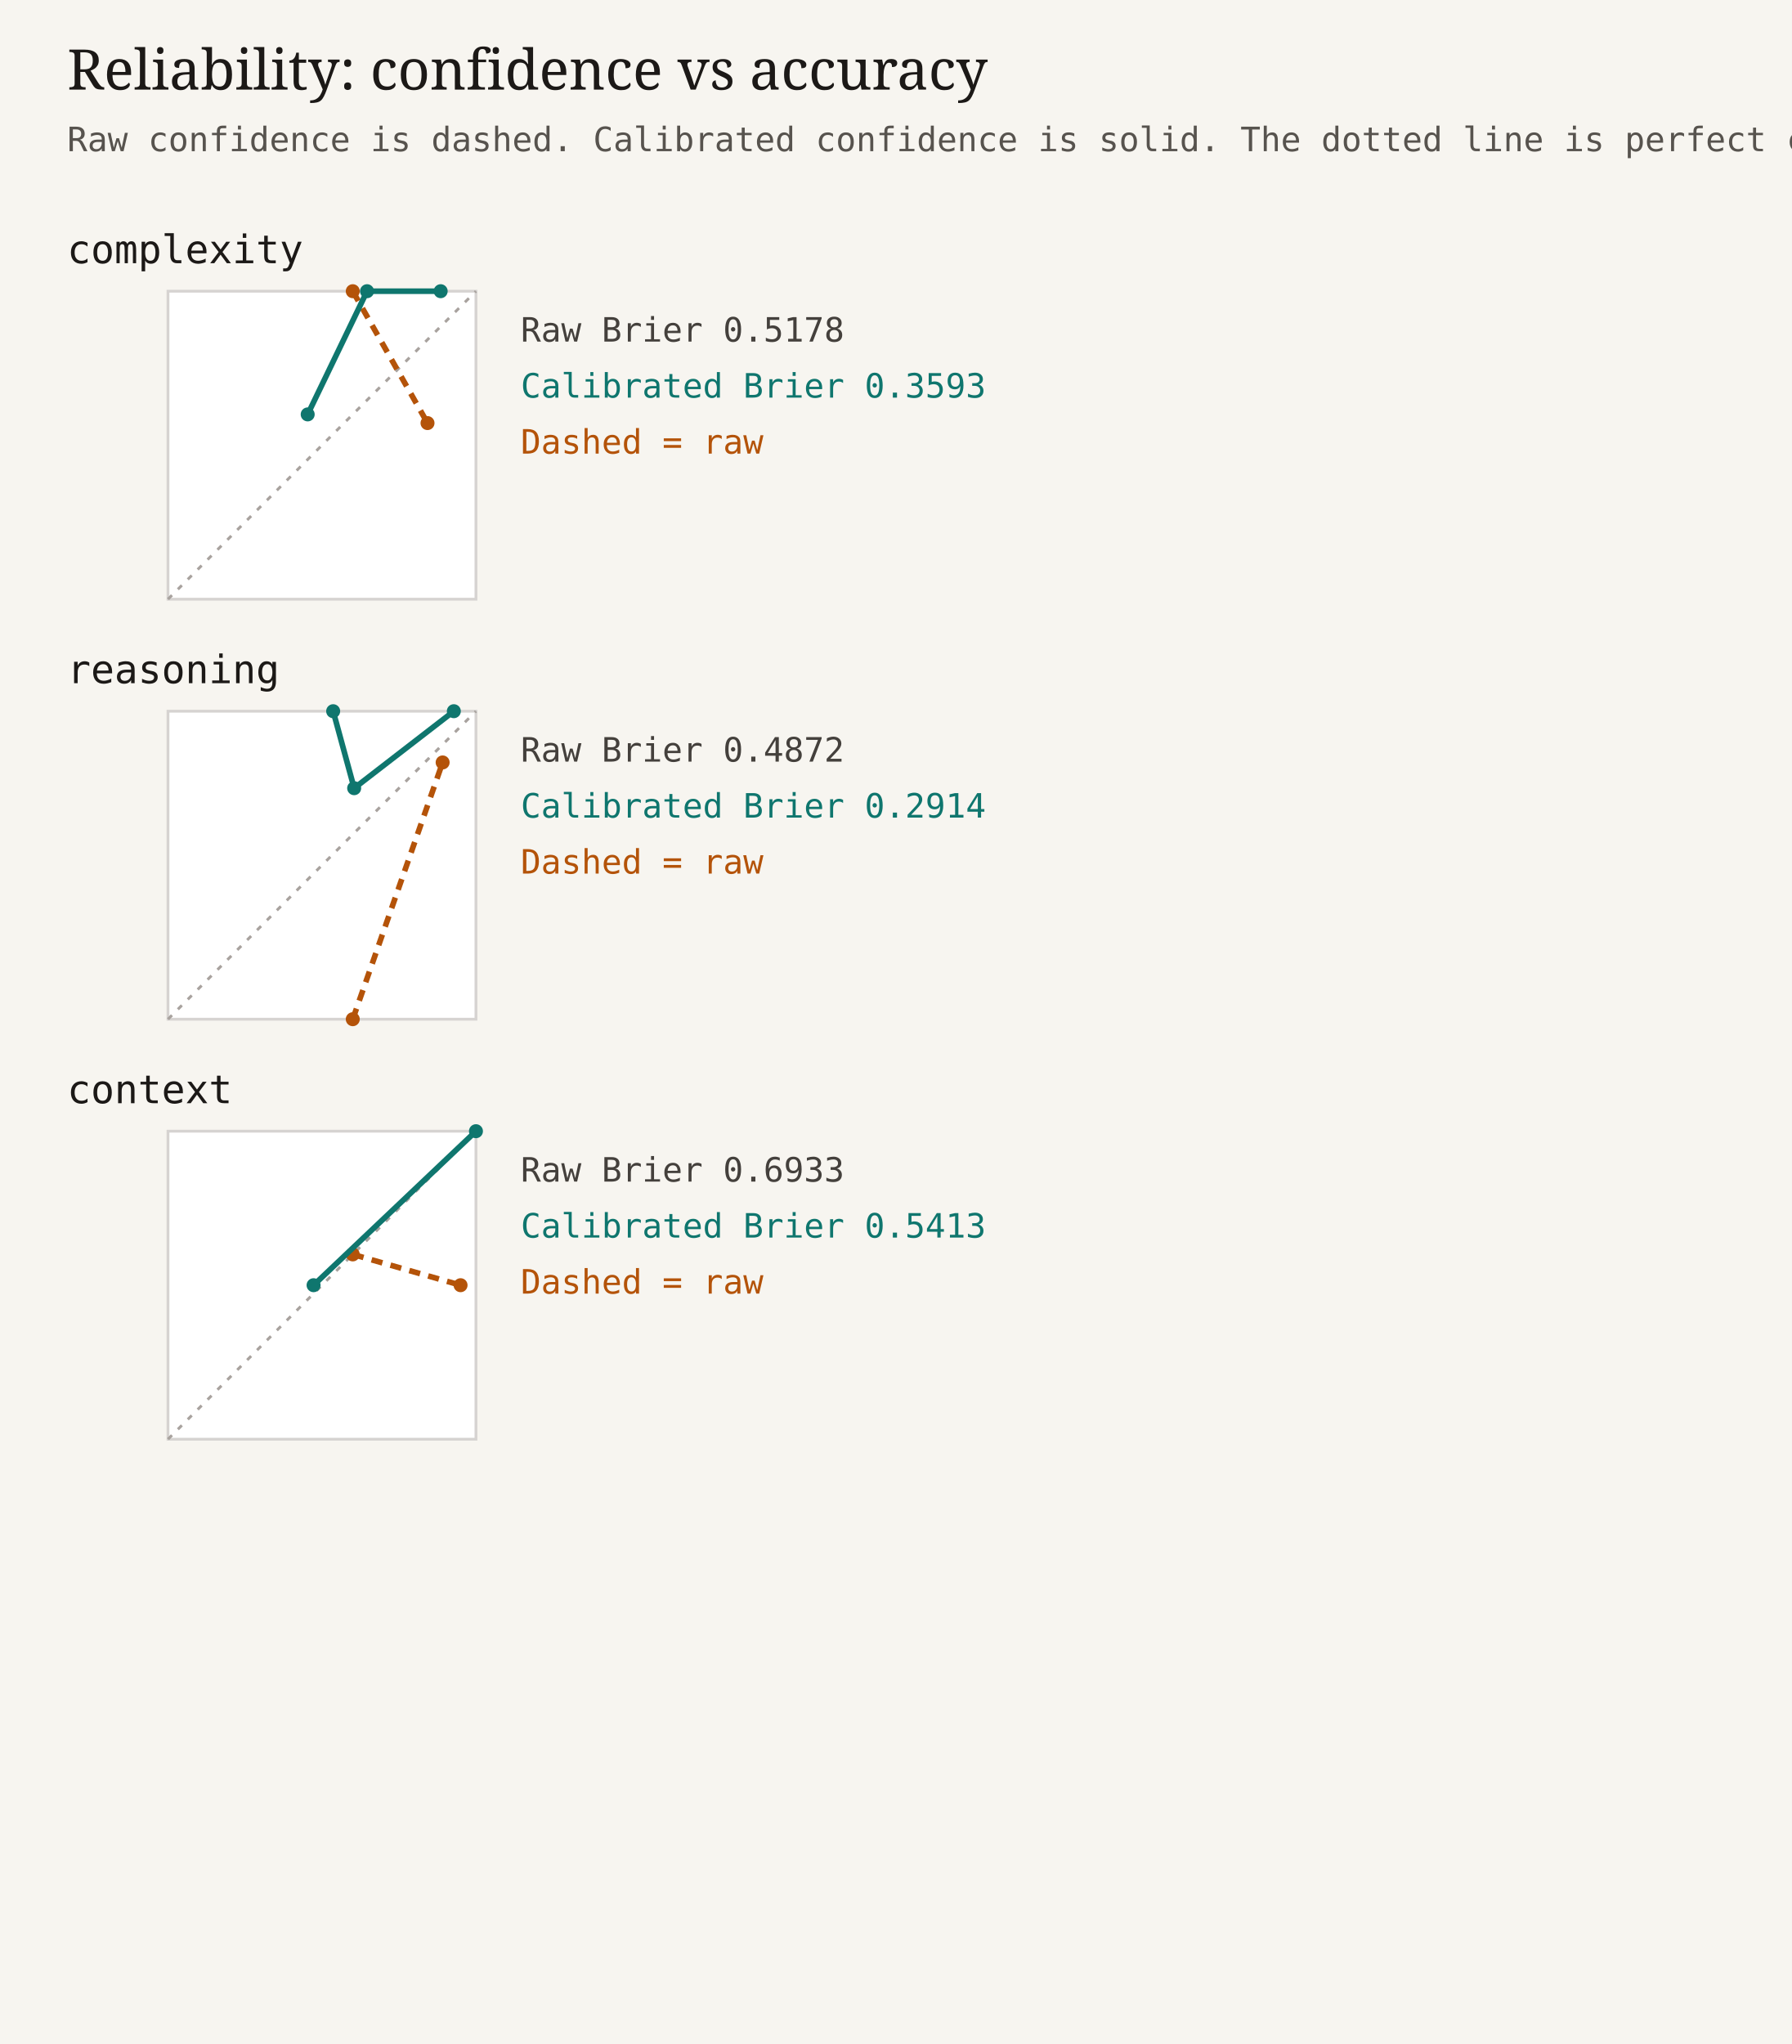
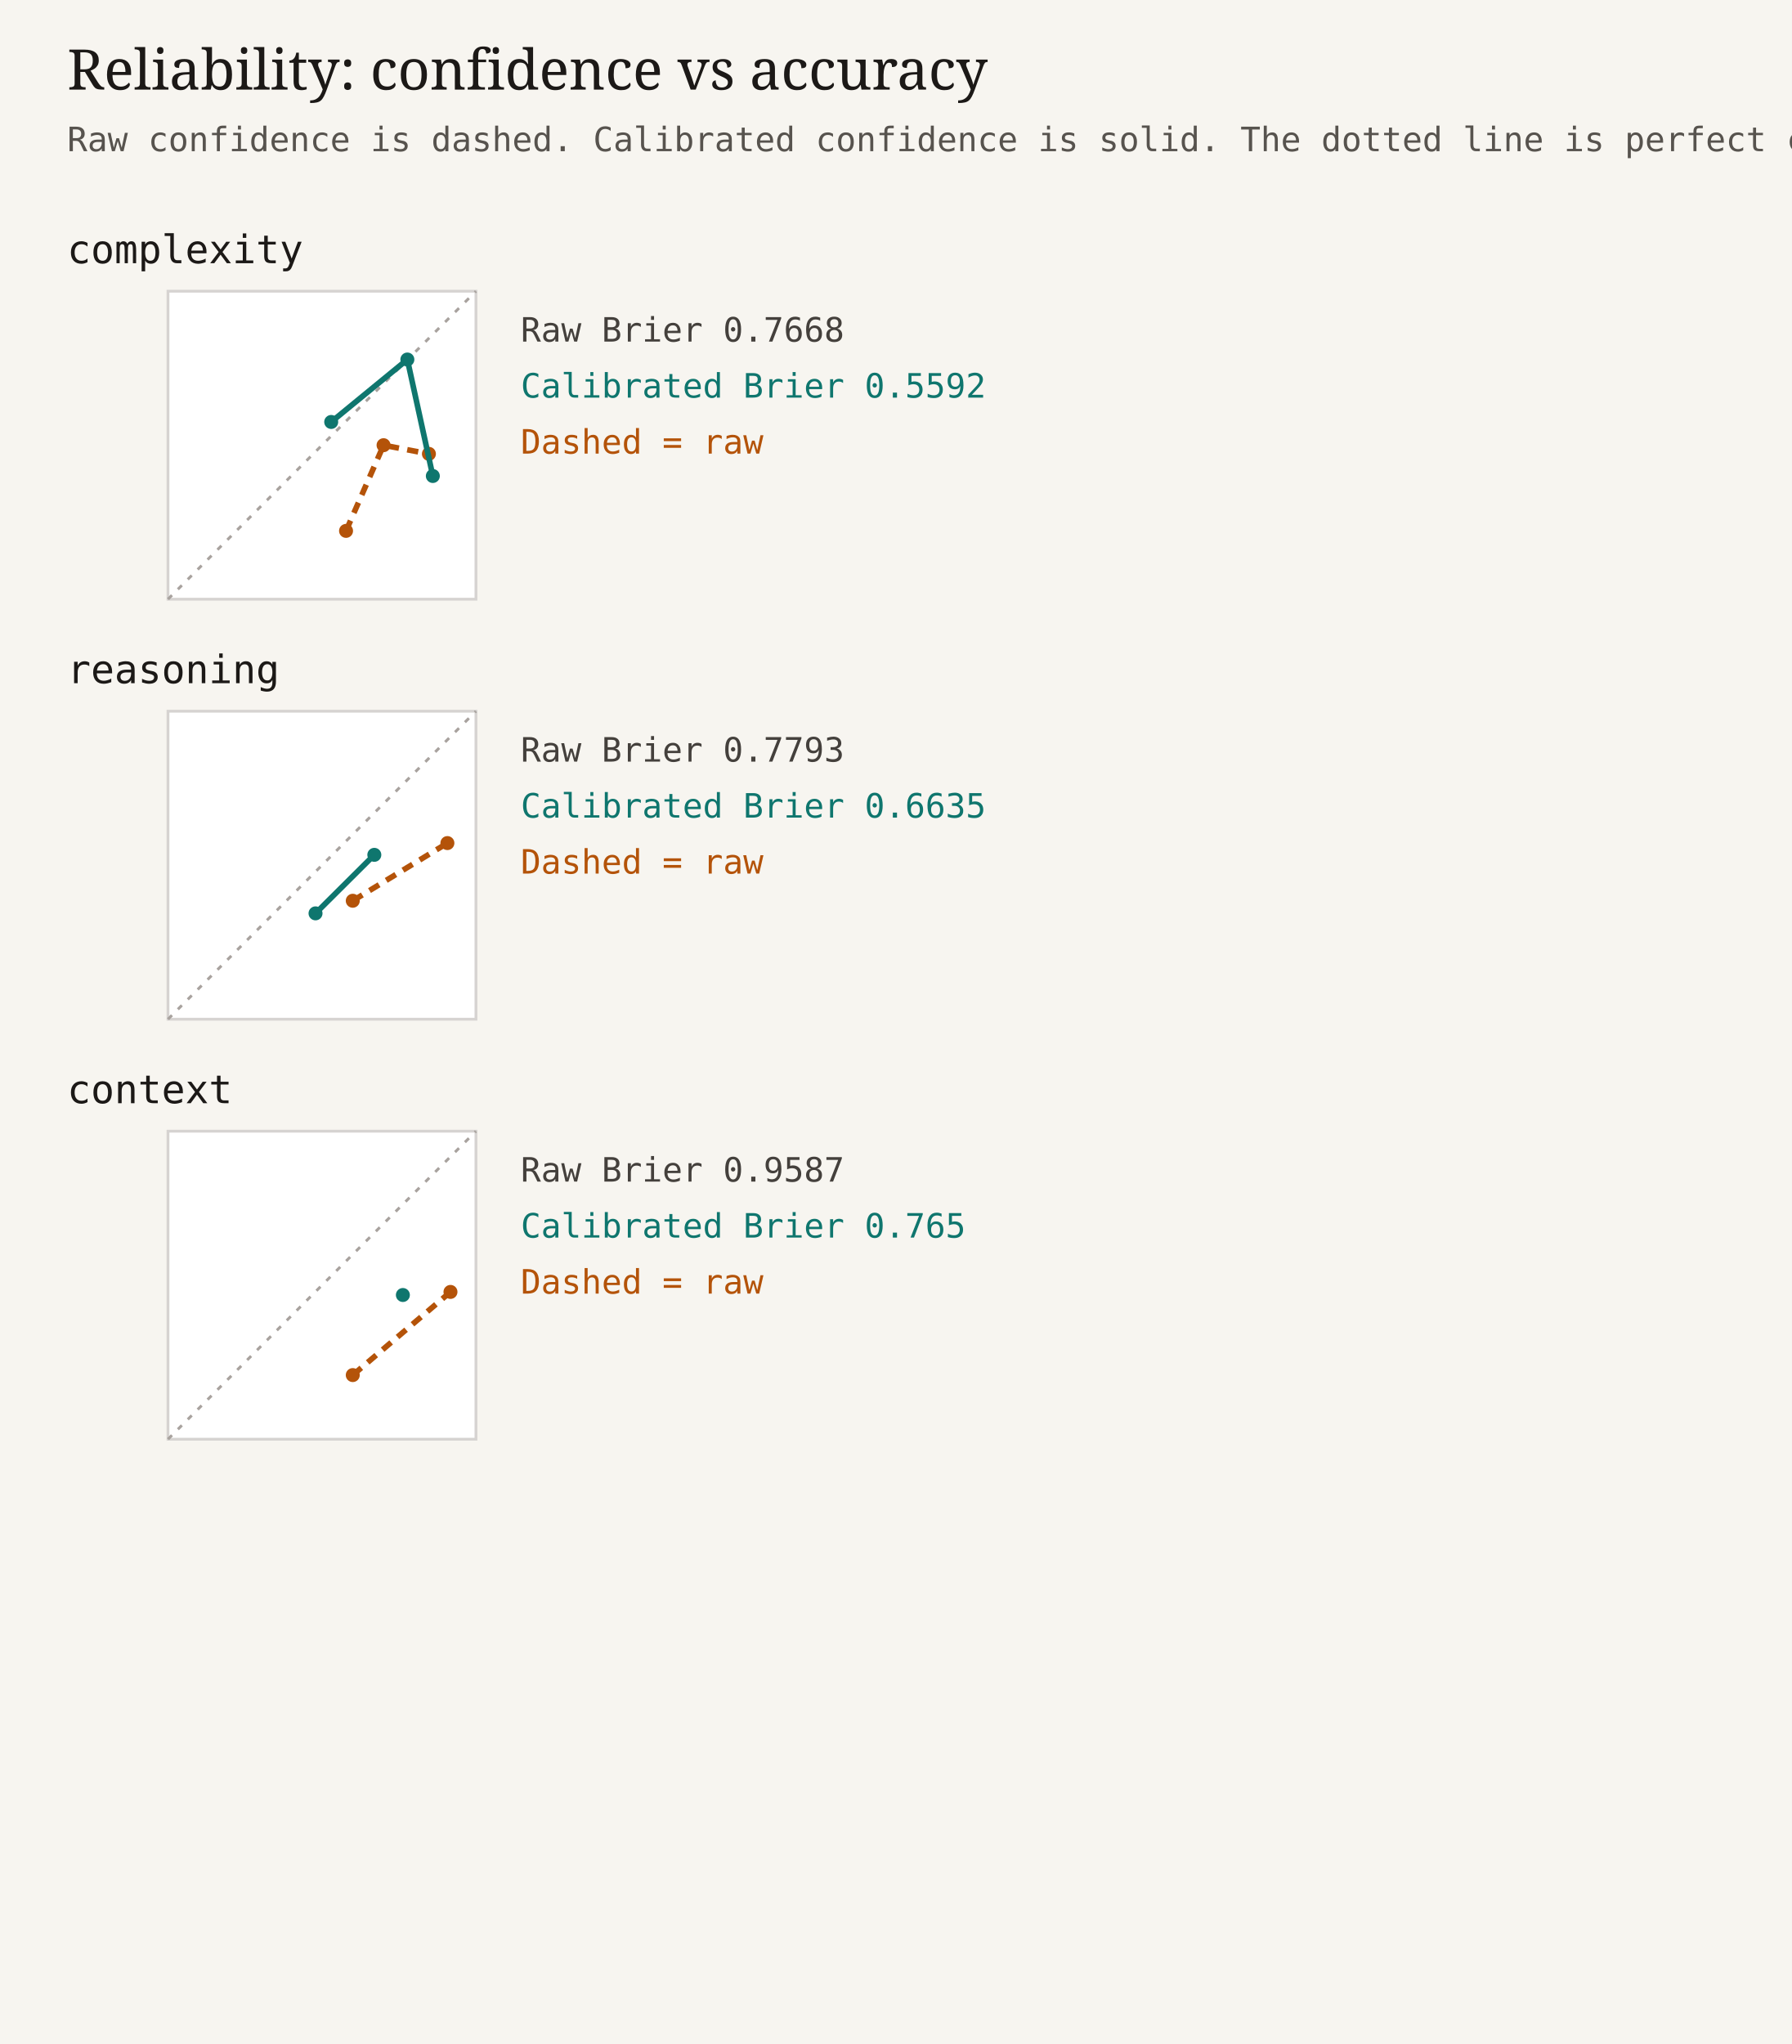
<svg xmlns="http://www.w3.org/2000/svg" width="640" height="730" viewBox="0 0 640 730">
  <rect width="100%" height="100%" fill="#f7f5f0" />
  <text x="24" y="32" font-family="Georgia, serif" font-size="20" fill="#1c1917">Reliability: confidence vs accuracy</text>
  <text x="24" y="54" font-family="Consolas, monospace" font-size="12" fill="#57534e">Raw confidence is dashed. Calibrated confidence is solid. The dotted line is perfect calibration.</text>
  <text x="24" y="94" font-family="Consolas, monospace" font-size="14" fill="#1c1917">complexity</text>
  <rect x="60" y="104" width="110" height="110" fill="#fff" stroke="#d6d3d1" />
  <line x1="60" y1="214" x2="170" y2="104" stroke="#a8a29e" stroke-width="1" stroke-dasharray="2 3" />
-   <polyline fill="none" stroke="#b45309" stroke-width="2" stroke-dasharray="4 3" points="126.0,104.0 152.7,151.1" />
-   <circle cx="126.0" cy="104.0" r="2.5" fill="#b45309" />
-   <circle cx="152.7" cy="151.1" r="2.5" fill="#b45309" />
-   <polyline fill="none" stroke="#0f766e" stroke-width="2" points="109.9,148.0 131.1,104.0 157.4,104.0" />
-   <circle cx="109.9" cy="148.0" r="2.5" fill="#0f766e" />
-   <circle cx="131.1" cy="104.0" r="2.5" fill="#0f766e" />
-   <circle cx="157.4" cy="104.0" r="2.5" fill="#0f766e" />
-   <text x="186" y="122" font-family="Consolas, monospace" font-size="12" fill="#44403c">Raw Brier 0.5178</text>
-   <text x="186" y="142" font-family="Consolas, monospace" font-size="12" fill="#0f766e">Calibrated Brier 0.3593</text>
+   <polyline fill="none" stroke="#b45309" stroke-width="2" stroke-dasharray="4 3" points="123.6,189.6 137.0,159.0 153.2,162.1" />
+   <circle cx="123.6" cy="189.6" r="2.5" fill="#b45309" />
+   <circle cx="137.0" cy="159.0" r="2.5" fill="#b45309" />
+   <circle cx="153.2" cy="162.1" r="2.5" fill="#b45309" />
+   <polyline fill="none" stroke="#0f766e" stroke-width="2" points="118.3,150.7 145.5,128.4 154.6,170.0" />
+   <circle cx="118.3" cy="150.7" r="2.5" fill="#0f766e" />
+   <circle cx="145.5" cy="128.4" r="2.5" fill="#0f766e" />
+   <circle cx="154.6" cy="170.0" r="2.5" fill="#0f766e" />
+   <text x="186" y="122" font-family="Consolas, monospace" font-size="12" fill="#44403c">Raw Brier 0.7668</text>
+   <text x="186" y="142" font-family="Consolas, monospace" font-size="12" fill="#0f766e">Calibrated Brier 0.5592</text>
  <text x="186" y="162" font-family="Consolas, monospace" font-size="12" fill="#b45309">Dashed = raw</text>
  <text x="24" y="244" font-family="Consolas, monospace" font-size="14" fill="#1c1917">reasoning</text>
  <rect x="60" y="254" width="110" height="110" fill="#fff" stroke="#d6d3d1" />
  <line x1="60" y1="364" x2="170" y2="254" stroke="#a8a29e" stroke-width="1" stroke-dasharray="2 3" />
-   <polyline fill="none" stroke="#b45309" stroke-width="2" stroke-dasharray="4 3" points="126.0,364.0 158.1,272.3" />
-   <circle cx="126.0" cy="364.0" r="2.5" fill="#b45309" />
-   <circle cx="158.1" cy="272.3" r="2.5" fill="#b45309" />
-   <polyline fill="none" stroke="#0f766e" stroke-width="2" points="119.0,254.0 126.5,281.5 162.1,254.0" />
-   <circle cx="119.0" cy="254.0" r="2.5" fill="#0f766e" />
-   <circle cx="126.5" cy="281.5" r="2.5" fill="#0f766e" />
-   <circle cx="162.1" cy="254.0" r="2.5" fill="#0f766e" />
-   <text x="186" y="272" font-family="Consolas, monospace" font-size="12" fill="#44403c">Raw Brier 0.4872</text>
-   <text x="186" y="292" font-family="Consolas, monospace" font-size="12" fill="#0f766e">Calibrated Brier 0.2914</text>
+   <polyline fill="none" stroke="#b45309" stroke-width="2" stroke-dasharray="4 3" points="126.0,321.7 159.8,301.1" />
+   <circle cx="126.0" cy="321.7" r="2.5" fill="#b45309" />
+   <circle cx="159.8" cy="301.1" r="2.5" fill="#b45309" />
+   <polyline fill="none" stroke="#0f766e" stroke-width="2" points="112.7,326.2 133.7,305.3" />
+   <circle cx="112.7" cy="326.2" r="2.5" fill="#0f766e" />
+   <circle cx="133.7" cy="305.3" r="2.5" fill="#0f766e" />
+   <text x="186" y="272" font-family="Consolas, monospace" font-size="12" fill="#44403c">Raw Brier 0.7793</text>
+   <text x="186" y="292" font-family="Consolas, monospace" font-size="12" fill="#0f766e">Calibrated Brier 0.6635</text>
  <text x="186" y="312" font-family="Consolas, monospace" font-size="12" fill="#b45309">Dashed = raw</text>
  <text x="24" y="394" font-family="Consolas, monospace" font-size="14" fill="#1c1917">context</text>
  <rect x="60" y="404" width="110" height="110" fill="#fff" stroke="#d6d3d1" />
  <line x1="60" y1="514" x2="170" y2="404" stroke="#a8a29e" stroke-width="1" stroke-dasharray="2 3" />
-   <polyline fill="none" stroke="#b45309" stroke-width="2" stroke-dasharray="4 3" points="126.0,448.0 164.5,459.0" />
-   <circle cx="126.0" cy="448.0" r="2.5" fill="#b45309" />
-   <circle cx="164.5" cy="459.0" r="2.5" fill="#b45309" />
-   <polyline fill="none" stroke="#0f766e" stroke-width="2" points="112.0,459.0 170.0,404.0" />
-   <circle cx="112.0" cy="459.0" r="2.5" fill="#0f766e" />
-   <circle cx="170.0" cy="404.0" r="2.5" fill="#0f766e" />
-   <text x="186" y="422" font-family="Consolas, monospace" font-size="12" fill="#44403c">Raw Brier 0.6933</text>
-   <text x="186" y="442" font-family="Consolas, monospace" font-size="12" fill="#0f766e">Calibrated Brier 0.5413</text>
+   <polyline fill="none" stroke="#b45309" stroke-width="2" stroke-dasharray="4 3" points="126.0,491.1 160.9,461.4" />
+   <circle cx="126.0" cy="491.1" r="2.5" fill="#b45309" />
+   <circle cx="160.9" cy="461.4" r="2.5" fill="#b45309" />
+   <circle cx="143.9" cy="462.5" r="2.5" fill="#0f766e" />
+   <text x="186" y="422" font-family="Consolas, monospace" font-size="12" fill="#44403c">Raw Brier 0.9587</text>
+   <text x="186" y="442" font-family="Consolas, monospace" font-size="12" fill="#0f766e">Calibrated Brier 0.765</text>
  <text x="186" y="462" font-family="Consolas, monospace" font-size="12" fill="#b45309">Dashed = raw</text>
</svg>
